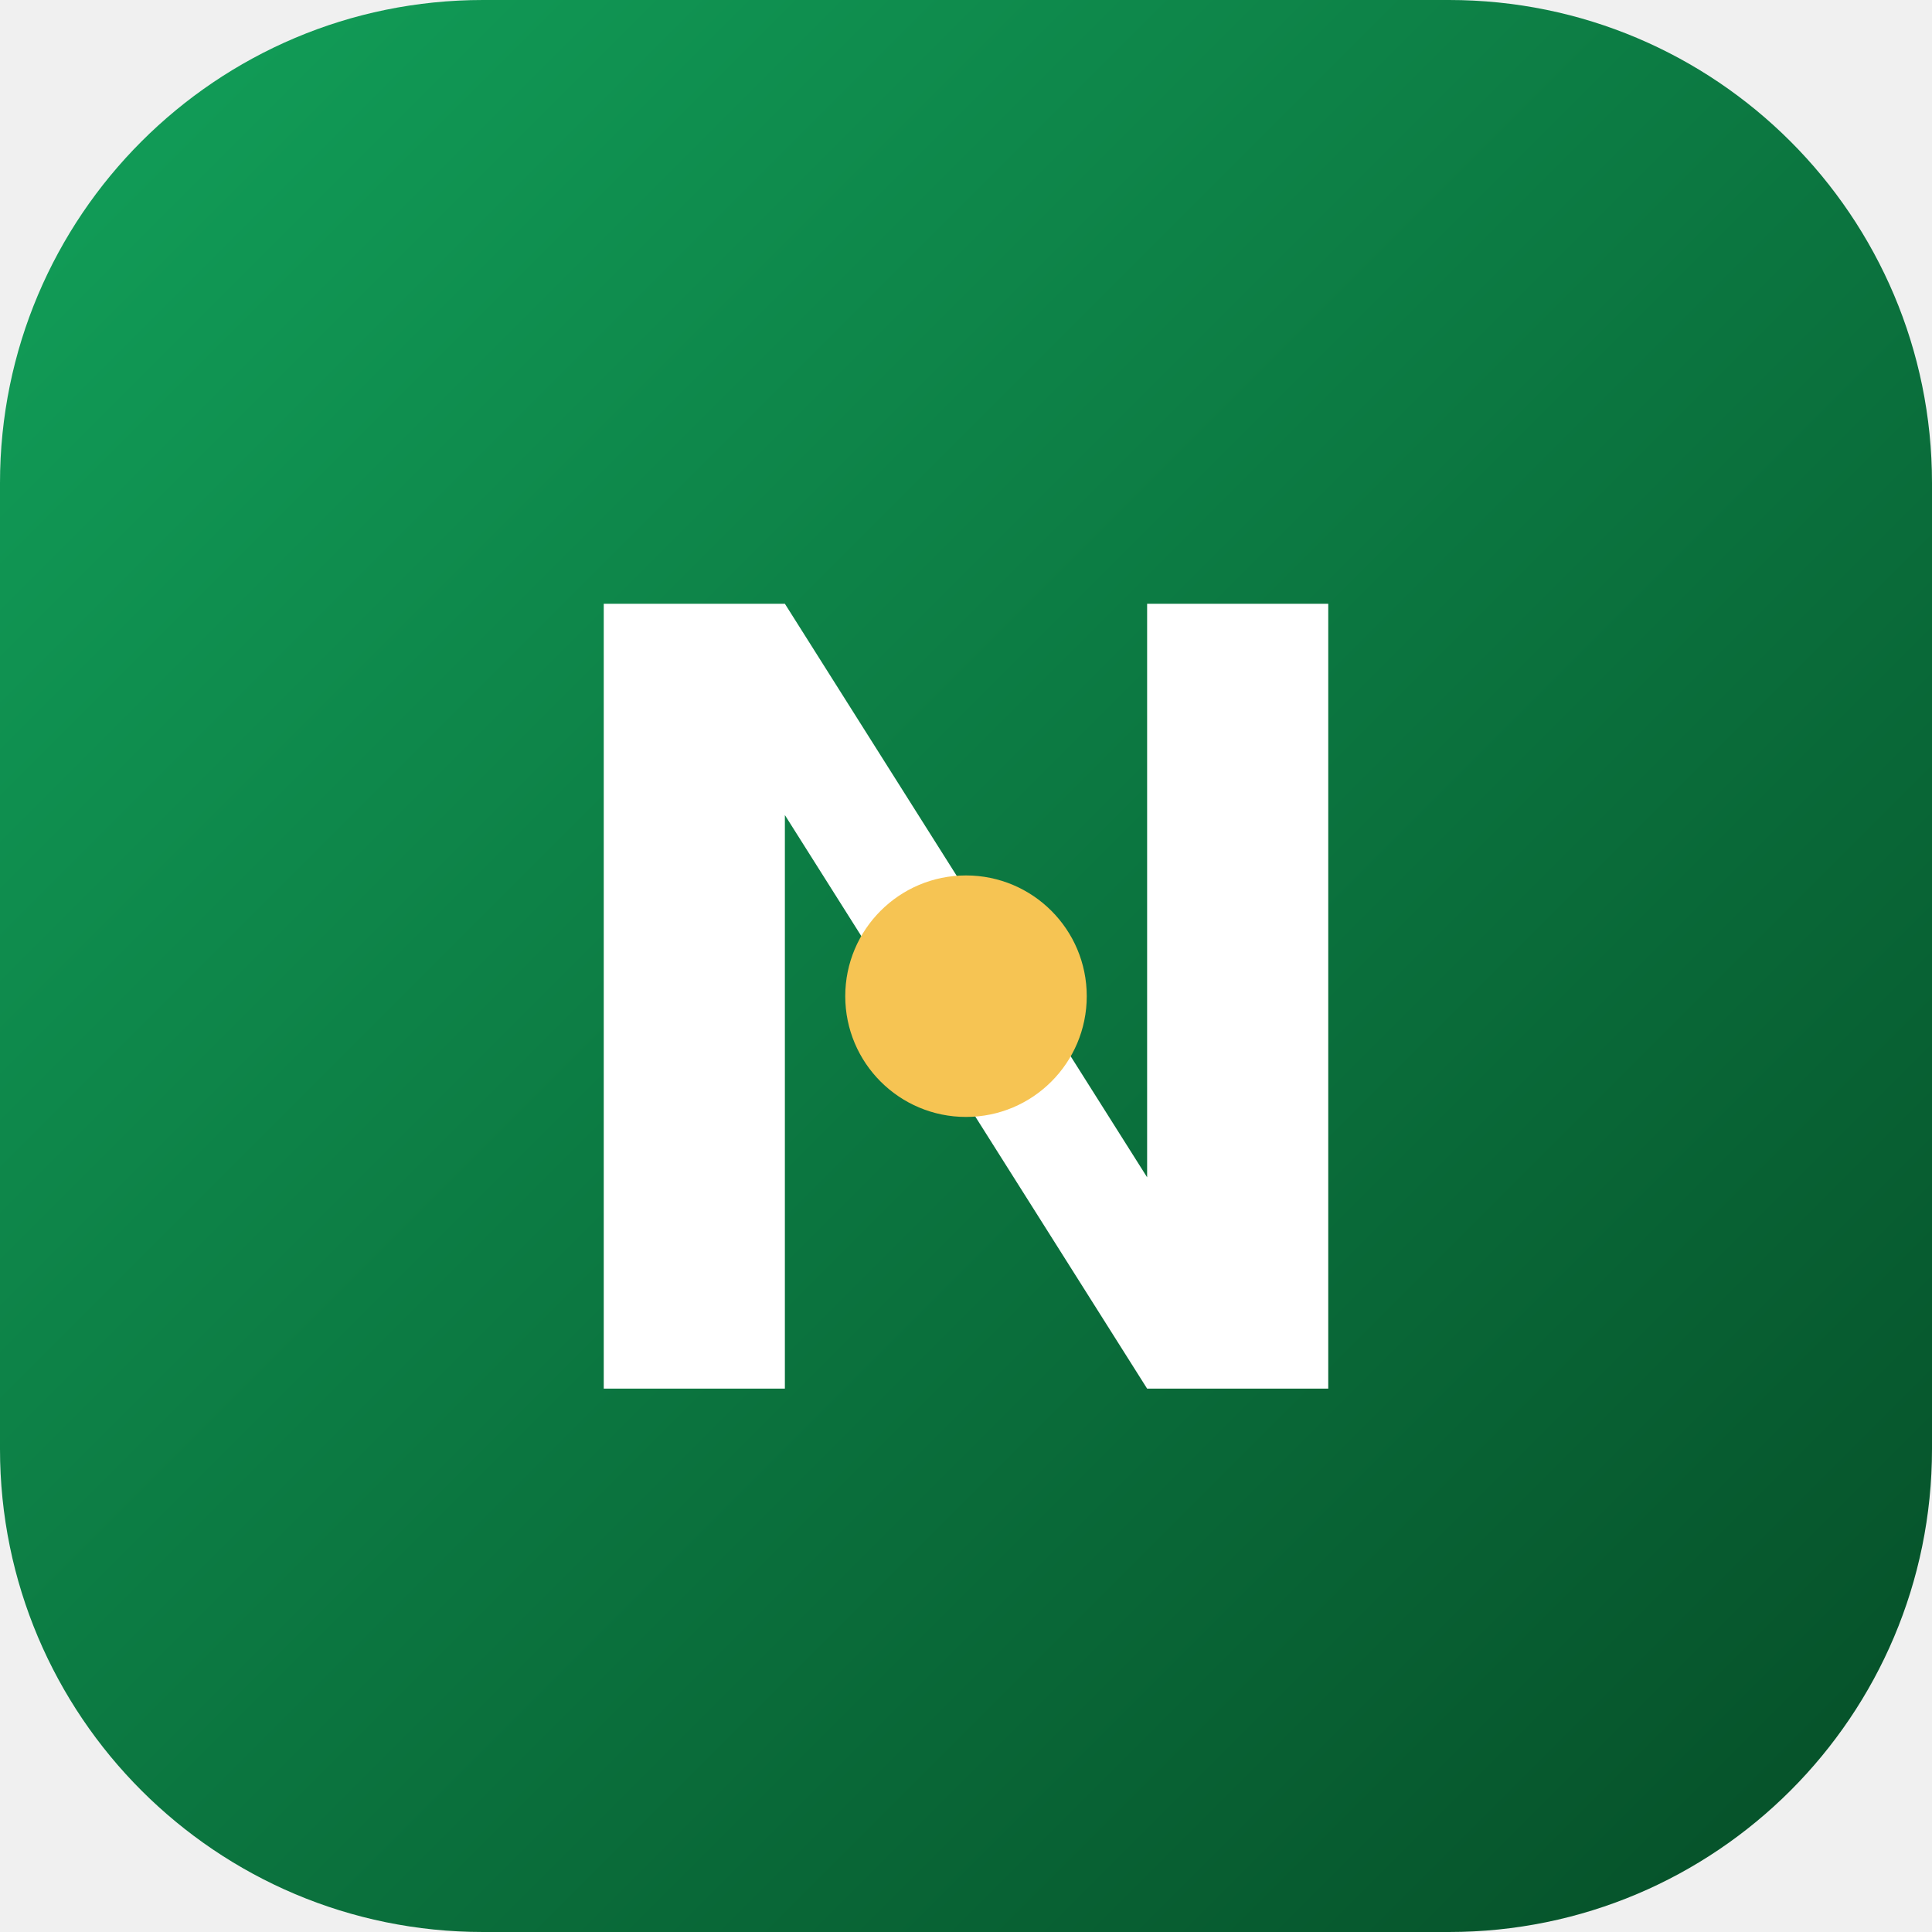
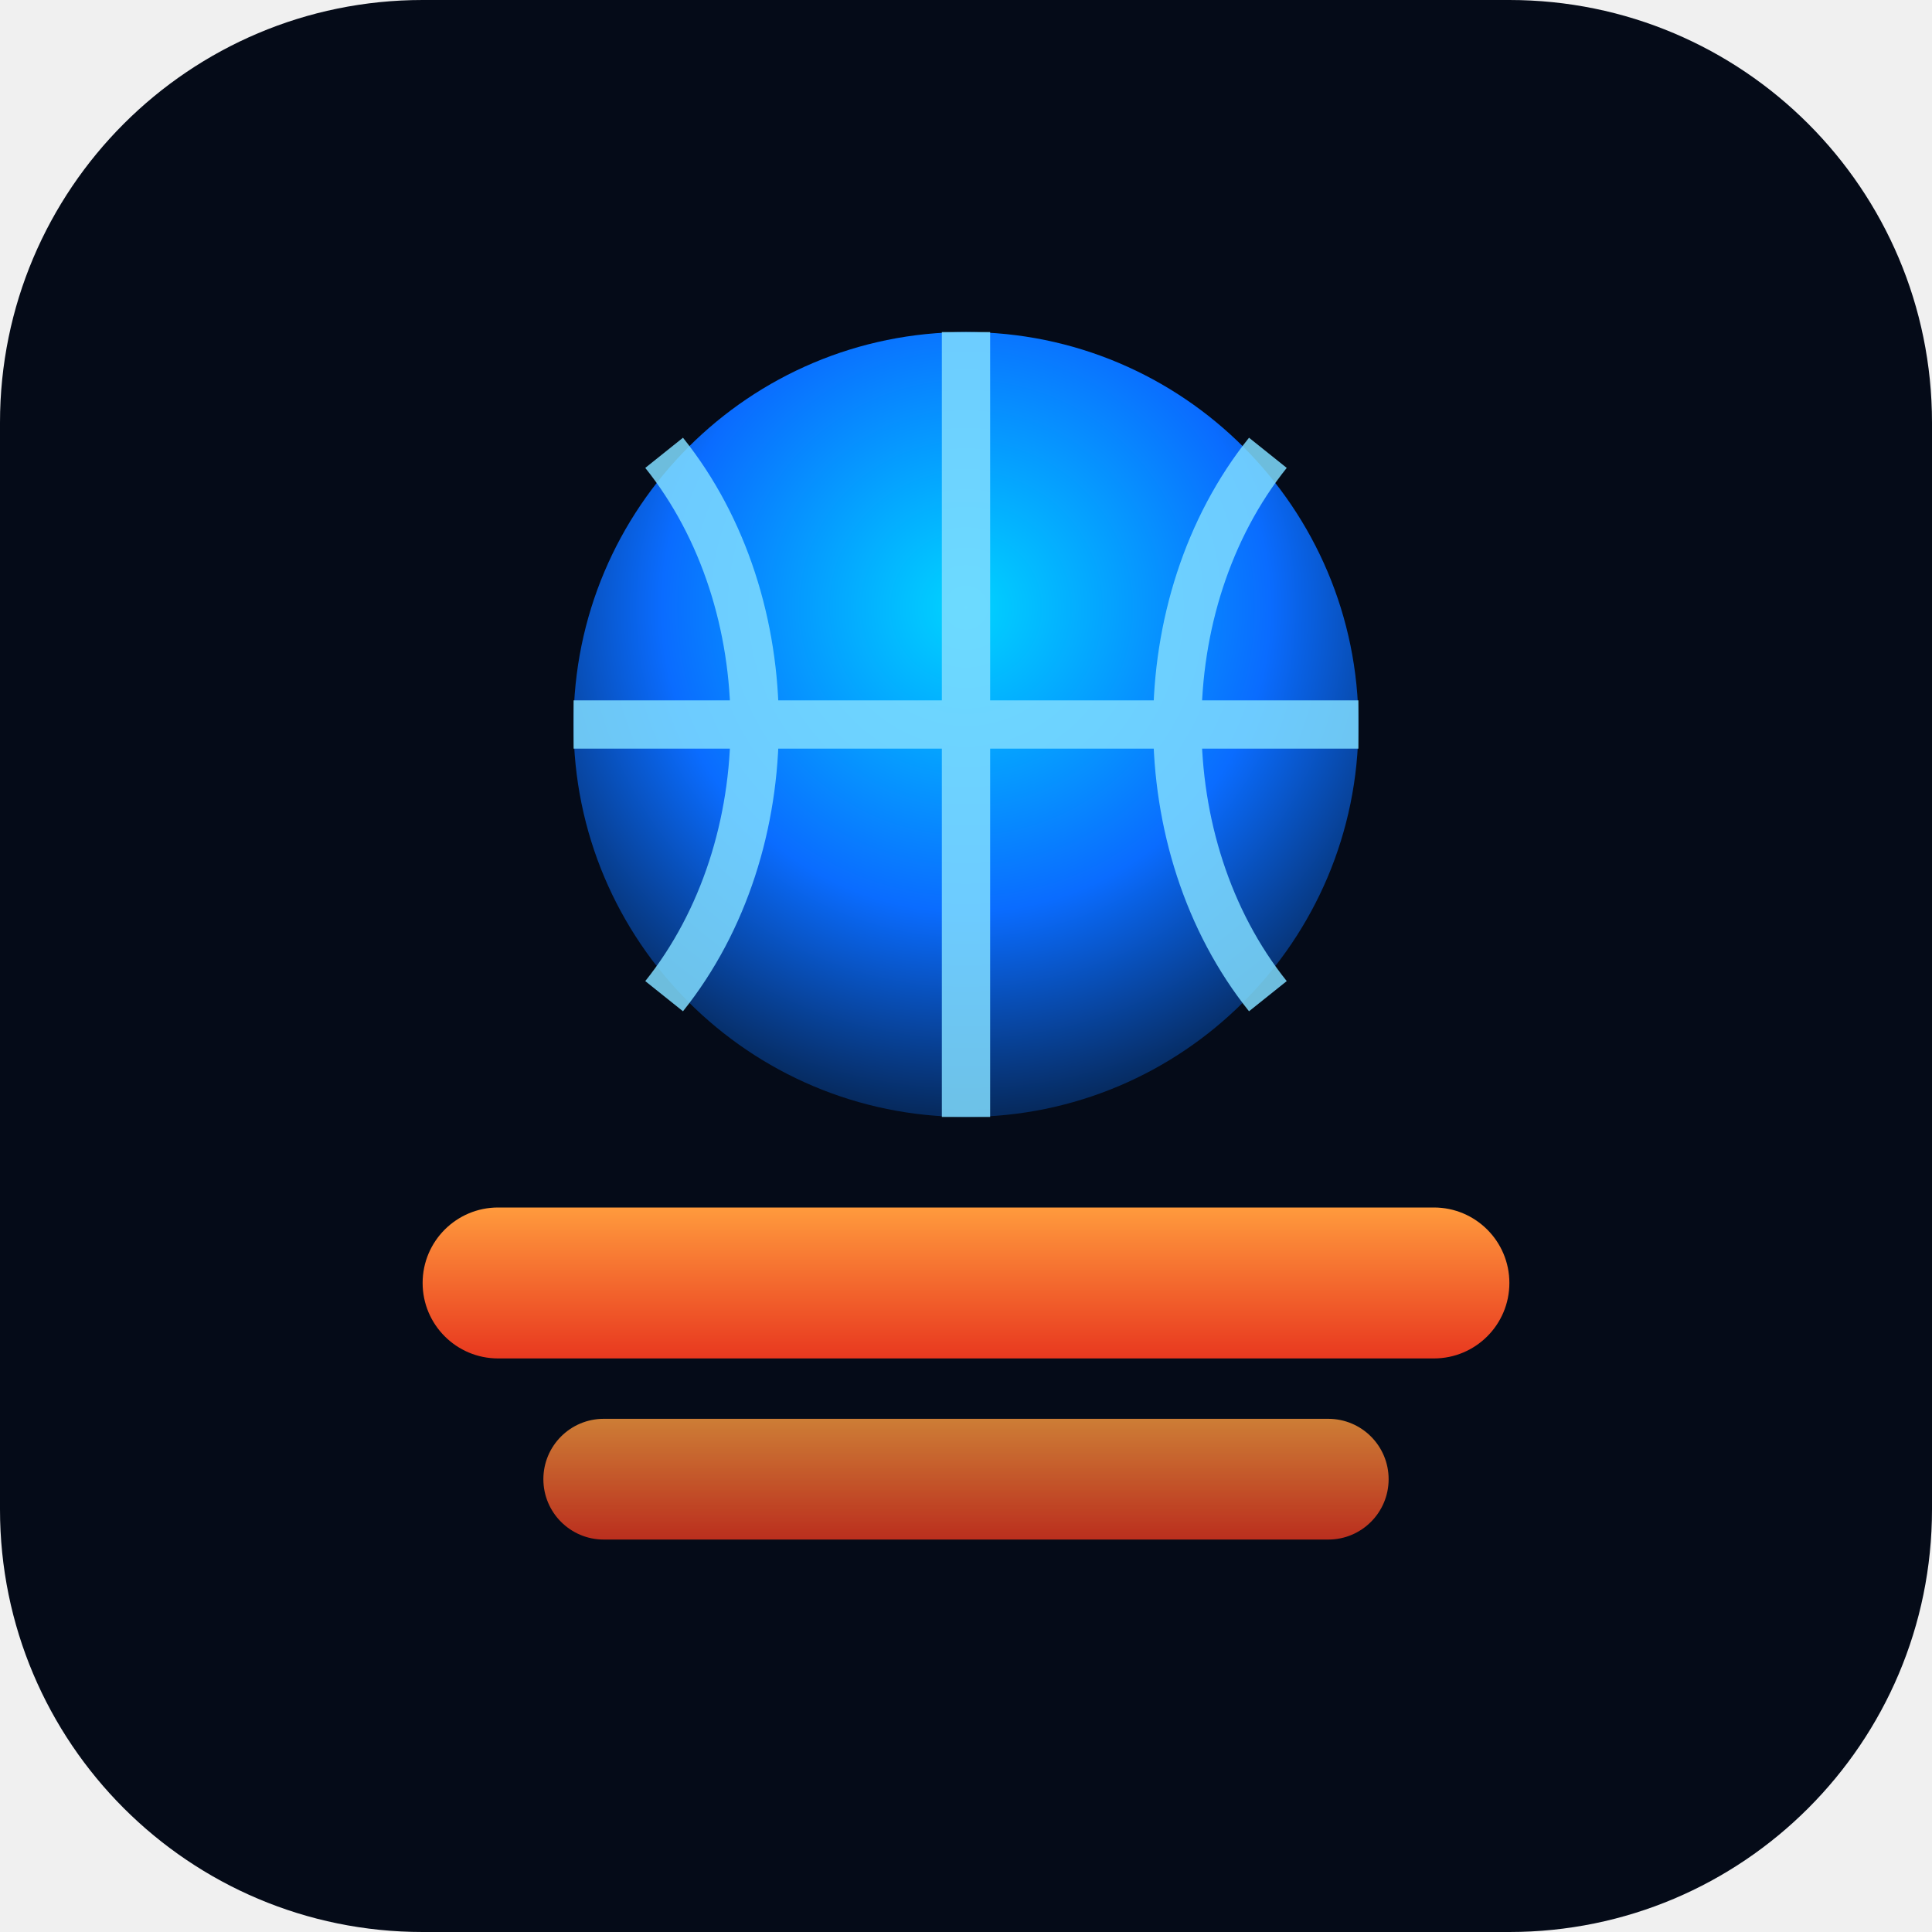
<svg xmlns="http://www.w3.org/2000/svg" viewBox="0 0 64 64">
  <defs>
-     <linearGradient id="ncgf" x1="0" y1="0" x2="1" y2="1">
-       <stop offset="0" stop-color="#12a15a" />
-       <stop offset="1" stop-color="#054d27" />
+     <radialGradient id="globe" cx="50%" cy="35%" r="65%">
+       <stop offset="0" stop-color="#00d4ff" />
+       <stop offset=".6" stop-color="#0a6cff" />
+       <stop offset="1" stop-color="#062a5e" />
+     </radialGradient>
+     <linearGradient id="txt" x1="0" y1="0" x2="0" y2="1">
+       <stop offset="0" stop-color="#ff9a3d" />
+       <stop offset="1" stop-color="#e8381f" />
    </linearGradient>
  </defs>
-   <rect width="64" height="64" rx="16" fill="url(#ncgf)" />
-   <path d="M20 46 V20 h6 l12 19 V20 h6 v26 h-6 L26 27 v19 z" fill="#fff" />
-   <circle cx="32" cy="33" r="4" fill="#f6c453" />
+   <rect width="64" height="64" rx="14" fill="#050b18" />
+   <circle cx="32" cy="24" r="13" fill="url(#globe)" />
+   <path d="M19 24 h26 M32 11 v26 M22 15 c4 5 4 13 0 18 M42 15 c-4 5-4 13 0 18" stroke="#7fdcff" stroke-width="1.6" fill="none" opacity=".85" />
+   <rect x="14" y="40" width="36" height="5" rx="2.5" fill="url(#txt)" />
+   <rect x="18" y="47" width="28" height="4" rx="2" fill="url(#txt)" opacity=".8" />
</svg>
